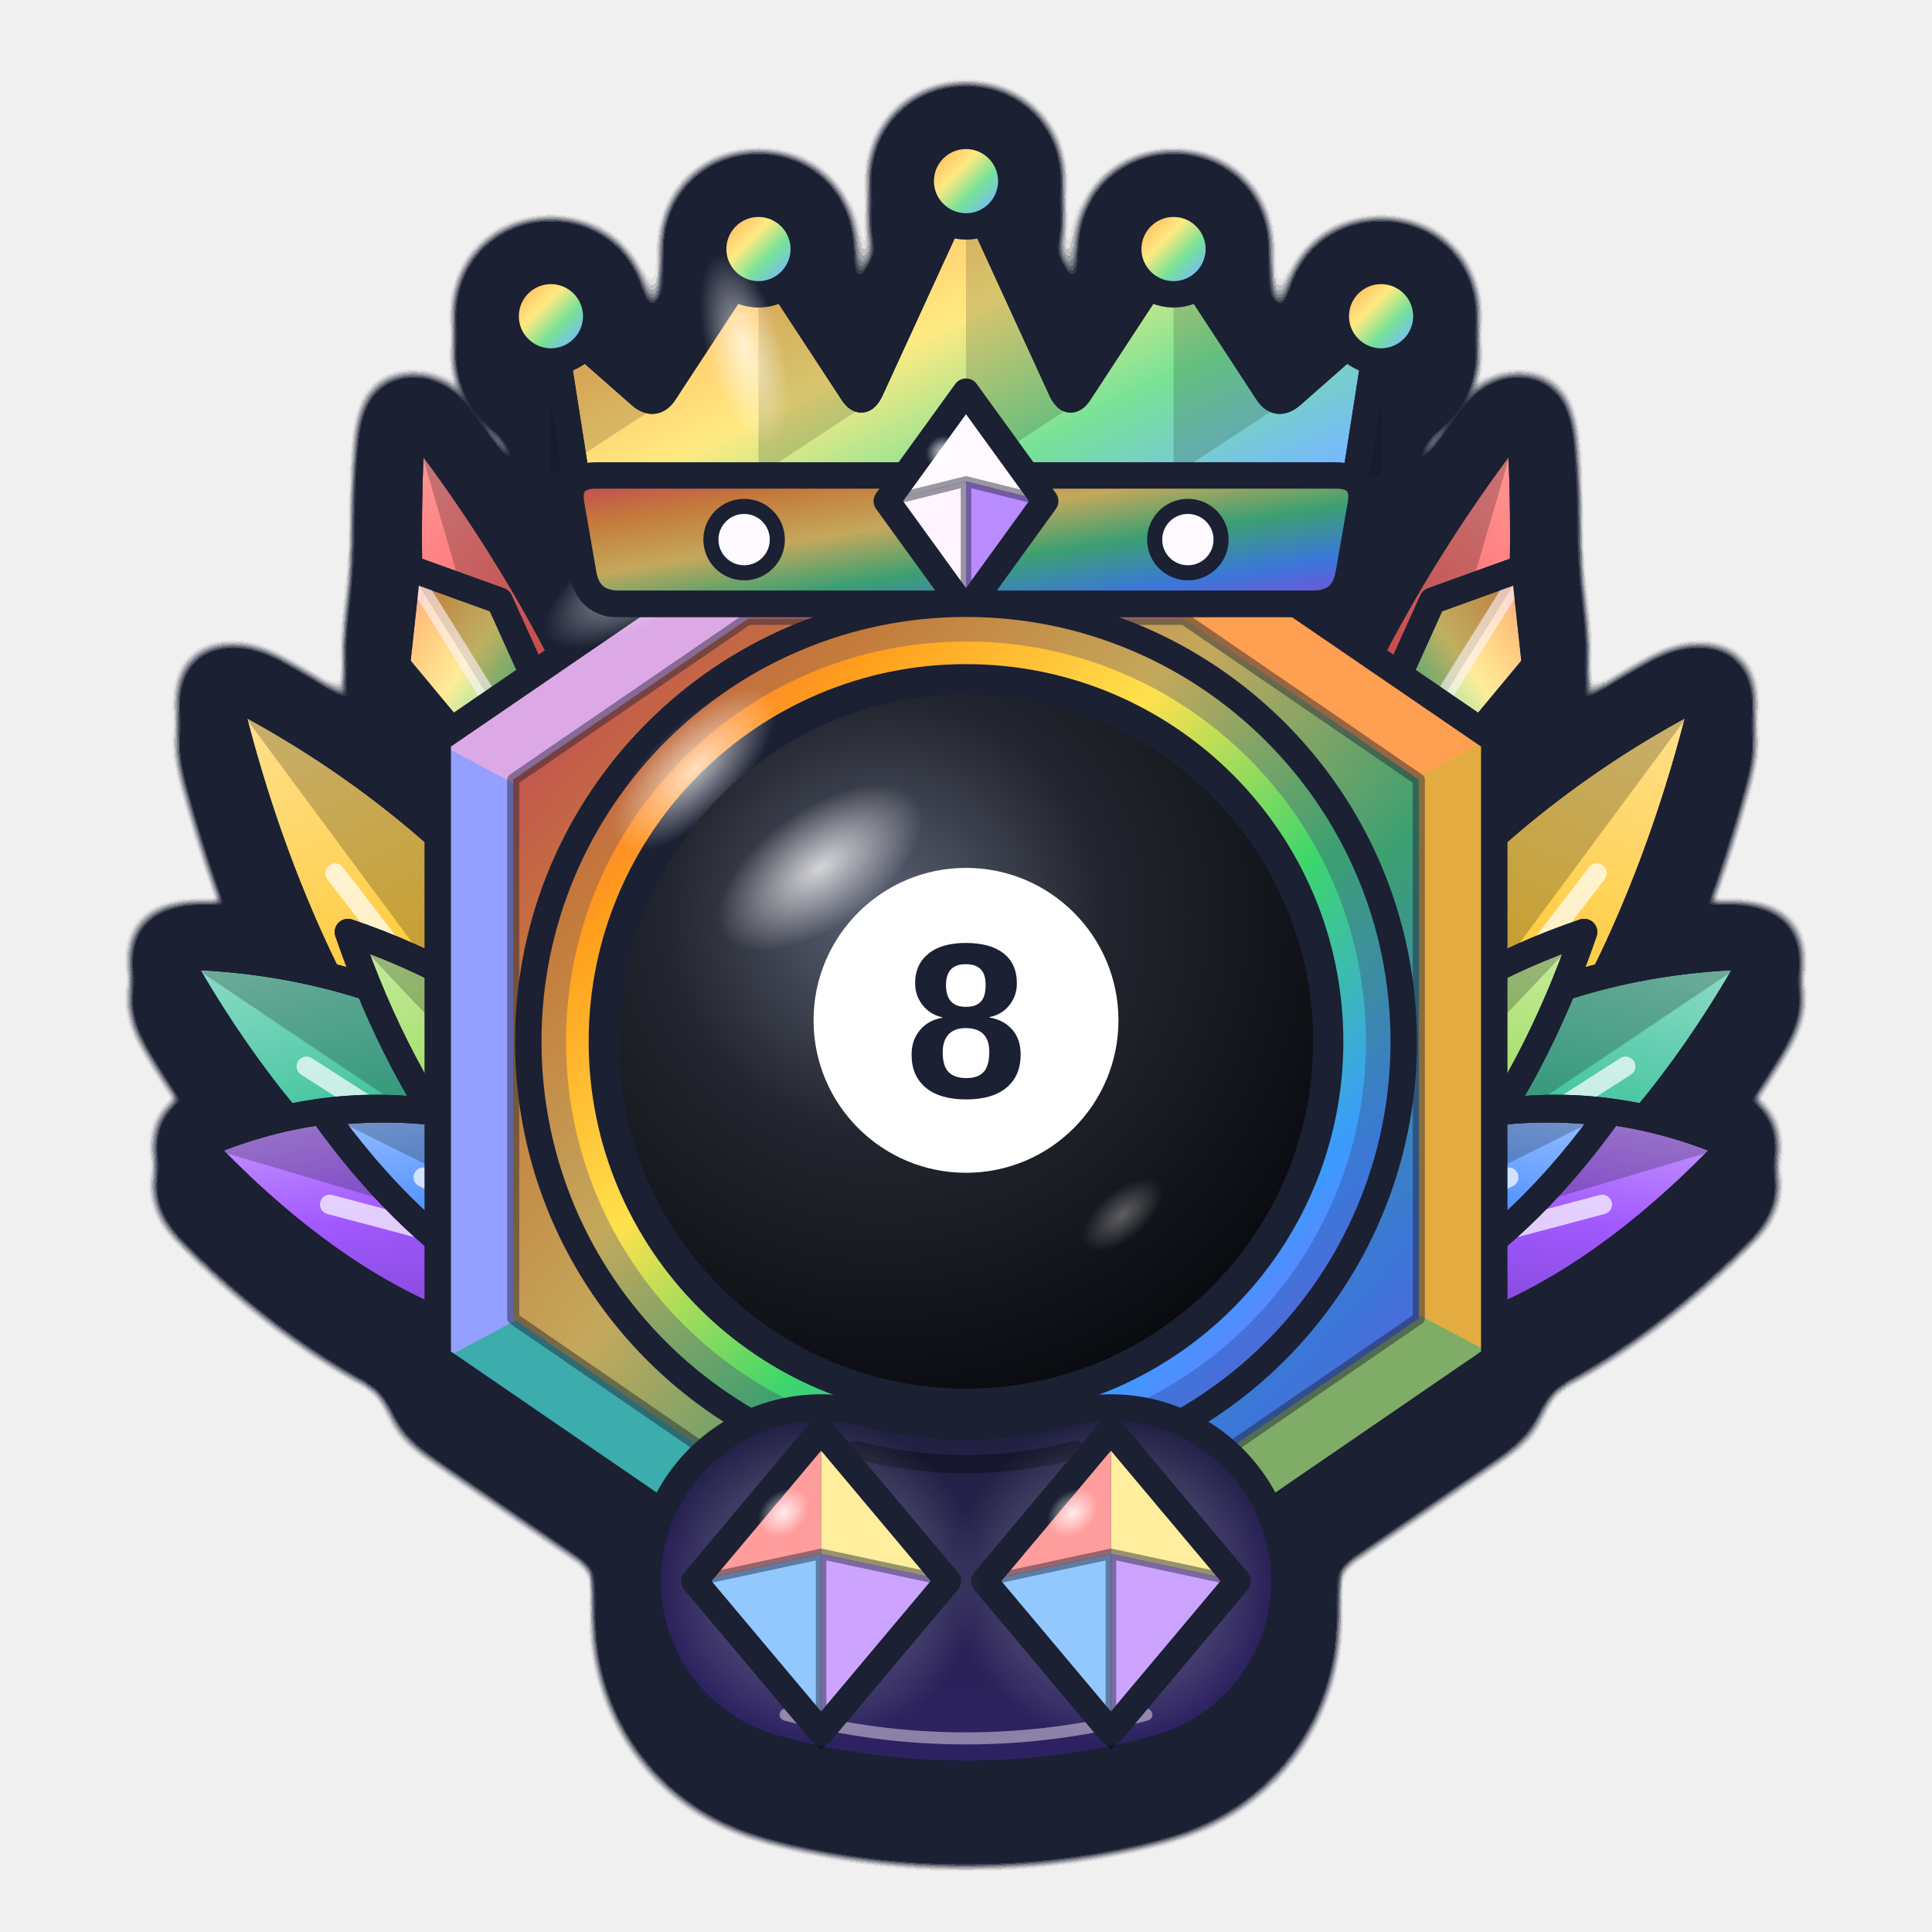
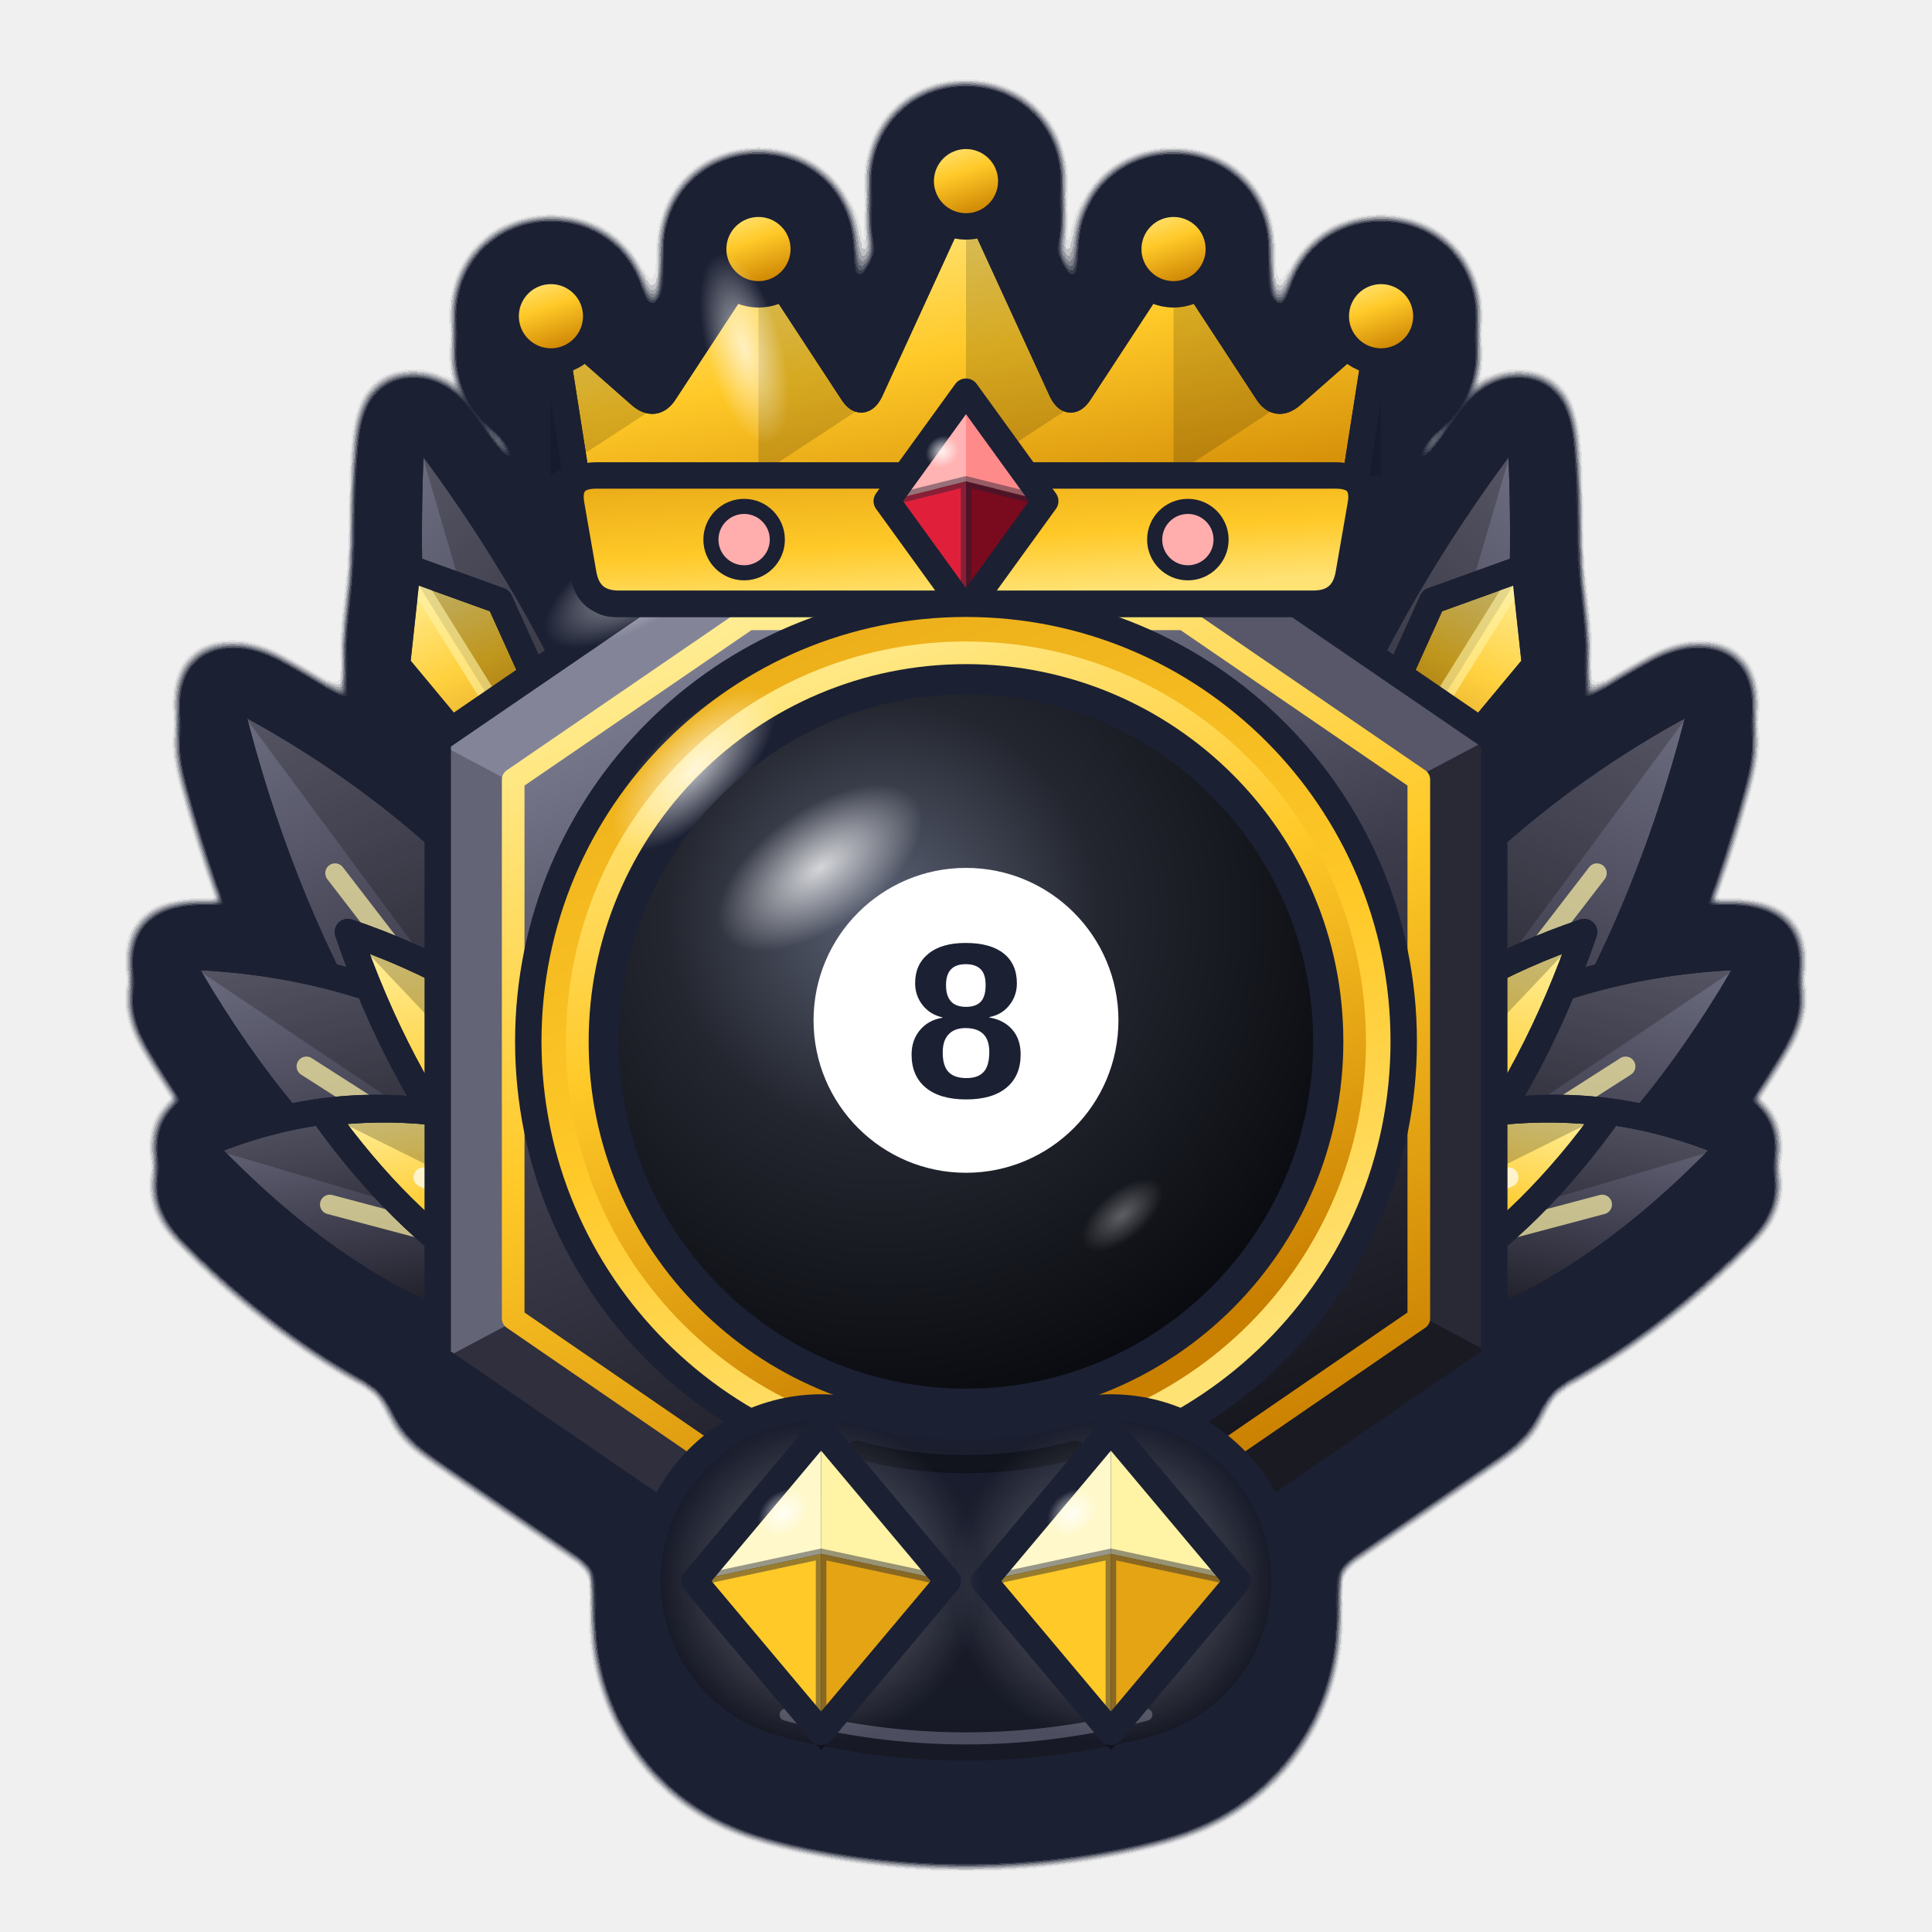
<svg xmlns="http://www.w3.org/2000/svg" width="512" height="512" viewBox="0 0 256 256">
  <defs>
    <linearGradient id="blue" x1="0" y1="0" x2="0.35" y2="1">
      <stop offset="0" stop-color="#9ED3FF" />
      <stop offset="0.45" stop-color="#3B9BFF" />
      <stop offset="1" stop-color="#1F6BD0" />
    </linearGradient>
    <linearGradient id="green" x1="0" y1="0" x2="0.35" y2="1">
      <stop offset="0" stop-color="#A8F5BE" />
      <stop offset="0.45" stop-color="#3DD66B" />
      <stop offset="1" stop-color="#1E9E47" />
    </linearGradient>
    <linearGradient id="red" x1="0" y1="0" x2="0.35" y2="1">
      <stop offset="0" stop-color="#FFA3A3" />
      <stop offset="0.45" stop-color="#FF4D4D" />
      <stop offset="1" stop-color="#C9283A" />
    </linearGradient>
    <linearGradient id="gold" x1="0" y1="0" x2="0.35" y2="1">
      <stop offset="0" stop-color="#FFF1A0" />
      <stop offset="0.45" stop-color="#FFC928" />
      <stop offset="1" stop-color="#DB8E00" />
    </linearGradient>
    <linearGradient id="wood" x1="0" y1="0" x2="0.35" y2="1">
      <stop offset="0" stop-color="#FFD9A0" />
      <stop offset="0.45" stop-color="#E7A35C" />
      <stop offset="1" stop-color="#A8622A" />
    </linearGradient>
    <linearGradient id="darkwood" x1="0" y1="0" x2="0.35" y2="1">
      <stop offset="0" stop-color="#C07A45" />
      <stop offset="0.45" stop-color="#8A4B22" />
      <stop offset="1" stop-color="#5E3014" />
    </linearGradient>
    <linearGradient id="white" x1="0" y1="0" x2="0.35" y2="1">
      <stop offset="0" stop-color="#FFFFFF" />
      <stop offset="0.45" stop-color="#F4F8FF" />
      <stop offset="1" stop-color="#C9D6EA" />
    </linearGradient>
    <linearGradient id="grey" x1="0" y1="0" x2="0.35" y2="1">
      <stop offset="0" stop-color="#E4E9F2" />
      <stop offset="0.45" stop-color="#AEB8C8" />
      <stop offset="1" stop-color="#7B869A" />
    </linearGradient>
    <linearGradient id="steel" x1="0" y1="0" x2="0.35" y2="1">
      <stop offset="0" stop-color="#D8E6F7" />
      <stop offset="0.45" stop-color="#9FB2CC" />
      <stop offset="1" stop-color="#6A7D98" />
    </linearGradient>
    <linearGradient id="cloth" x1="0" y1="0" x2="0.35" y2="1">
      <stop offset="0" stop-color="#6FE08E" />
      <stop offset="0.45" stop-color="#2FA24F" />
      <stop offset="1" stop-color="#1C7A37" />
    </linearGradient>
    <linearGradient id="sad" x1="0" y1="0" x2="0.35" y2="1">
      <stop offset="0" stop-color="#C4D4EE" />
      <stop offset="0.45" stop-color="#8EA3C7" />
      <stop offset="1" stop-color="#5E7299" />
    </linearGradient>
    <linearGradient id="purple" x1="0" y1="0" x2="0.35" y2="1">
      <stop offset="0" stop-color="#D7B8FF" />
      <stop offset="0.45" stop-color="#A259FF" />
      <stop offset="1" stop-color="#6E2FD0" />
    </linearGradient>
    <radialGradient id="shine" cx="0.5" cy="0.5" r="0.5">
      <stop offset="0" stop-color="#FFFFFF" stop-opacity="0.9" />
      <stop offset="1" stop-color="#FFFFFF" stop-opacity="0" />
    </radialGradient>
    <filter id="ink" x="-30%" y="-30%" width="160%" height="160%" color-interpolation-filters="sRGB">
      <feGaussianBlur in="SourceAlpha" stdDeviation="6.92" result="blur" />
      <feComponentTransfer in="blur" result="grown">
        <feFuncA type="linear" slope="7" intercept="-0.35" />
      </feComponentTransfer>
      <feOffset in="grown" dy="6" result="lip" />
      <feMerge result="both">
        <feMergeNode in="lip" />
        <feMergeNode in="grown" />
      </feMerge>
      <feFlood flood-color="#1B2033" />
      <feComposite in2="both" operator="in" result="outline" />
      <feMerge>
        <feMergeNode in="outline" />
        <feMergeNode in="SourceGraphic" />
      </feMerge>
    </filter>
  </defs>
  <defs>
    <filter id="badgeInk" x="-20%" y="-20%" width="140%" height="140%" color-interpolation-filters="sRGB">
      <feGaussianBlur in="SourceAlpha" stdDeviation="3.2" result="blur" />
      <feComponentTransfer in="blur" result="grown">
        <feFuncA type="linear" slope="40" intercept="-0.716" />
      </feComponentTransfer>
      <feOffset in="grown" dy="5" result="lip" />
      <feMerge result="both">
        <feMergeNode in="lip" />
        <feMergeNode in="grown" />
      </feMerge>
      <feFlood flood-color="#1B2033" />
      <feComposite in2="both" operator="in" result="outline" />
      <feMerge>
        <feMergeNode in="outline" />
        <feMergeNode in="SourceGraphic" />
      </feMerge>
    </filter>
  </defs>
  <defs>
-     <linearGradient id="m" x1="0" y1="0" x2="1" y2="1">
-       <stop offset="0.00" stop-color="#FF4D4D" />
-       <stop offset="0.20" stop-color="#FF9F1C" />
-       <stop offset="0.40" stop-color="#FFE14D" />
-       <stop offset="0.60" stop-color="#3DD66B" />
-       <stop offset="0.80" stop-color="#3B9BFF" />
-       <stop offset="1.00" stop-color="#A259FF" />
-     </linearGradient>
-     <linearGradient id="r" x1="0" y1="0" x2="1" y2="1">
-       <stop offset="0.00" stop-color="#C4405C" />
-       <stop offset="0.20" stop-color="#C47A3A" />
-       <stop offset="0.40" stop-color="#C4A85C" />
-       <stop offset="0.60" stop-color="#3CA071" />
-       <stop offset="0.80" stop-color="#3B77D9" />
-       <stop offset="1.00" stop-color="#8349D9" />
-     </linearGradient>
-     <linearGradient id="w" x1="0" y1="0" x2="1" y2="1">
-       <stop offset="0.00" stop-color="#EB4952" />
-       <stop offset="0.20" stop-color="#EB9326" />
-       <stop offset="0.40" stop-color="#EBCE52" />
-       <stop offset="0.60" stop-color="#3DC46D" />
-       <stop offset="0.80" stop-color="#3B8FF2" />
-       <stop offset="1.00" stop-color="#9854F2" />
-     </linearGradient>
-     <linearGradient id="c" x1="0" y1="0" x2="1" y2="1">
-       <stop offset="0.00" stop-color="#FF8282" />
-       <stop offset="0.20" stop-color="#FFBC60" />
-       <stop offset="0.40" stop-color="#FFEA82" />
-       <stop offset="0.60" stop-color="#77E297" />
-       <stop offset="0.80" stop-color="#76B9FF" />
-       <stop offset="1.00" stop-color="#BE8BFF" />
-     </linearGradient>
-     <linearGradient id="h0" x1="0" y1="0" x2="0.35" y2="1">
-       <stop offset="0.00" stop-color="#FF9D9D" />
-       <stop offset="0.50" stop-color="#FF4D4D" />
-       <stop offset="1.00" stop-color="#BA3E5F" />
-     </linearGradient>
-     <linearGradient id="h1" x1="0" y1="0" x2="0.35" y2="1">
-       <stop offset="0.00" stop-color="#FFC287" />
-       <stop offset="0.50" stop-color="#FF9124" />
-       <stop offset="1.00" stop-color="#BA6A44" />
-     </linearGradient>
-     <linearGradient id="h2" x1="0" y1="0" x2="0.35" y2="1">
-       <stop offset="0.00" stop-color="#FFE294" />
-       <stop offset="0.50" stop-color="#FFCB3D" />
-       <stop offset="1.00" stop-color="#BA9054" />
-     </linearGradient>
-     <linearGradient id="h3" x1="0" y1="0" x2="0.35" y2="1">
-       <stop offset="0.00" stop-color="#CAECA5" />
-       <stop offset="0.50" stop-color="#9EDC5C" />
-       <stop offset="1.00" stop-color="#7B9B69" />
-     </linearGradient>
-     <linearGradient id="h4" x1="0" y1="0" x2="0.35" y2="1">
-       <stop offset="0.00" stop-color="#94DDC9" />
-       <stop offset="0.50" stop-color="#3CC29C" />
-       <stop offset="1.00" stop-color="#3B8A92" />
-     </linearGradient>
-     <linearGradient id="h5" x1="0" y1="0" x2="0.35" y2="1">
-       <stop offset="0.00" stop-color="#9DC2FF" />
-       <stop offset="0.50" stop-color="#4C90FF" />
-       <stop offset="1.00" stop-color="#466AD3" />
-     </linearGradient>
-     <linearGradient id="h6" x1="0" y1="0" x2="0.35" y2="1">
-       <stop offset="0.00" stop-color="#CCA4FF" />
-       <stop offset="0.50" stop-color="#A259FF" />
-       <stop offset="1.00" stop-color="#7E46D3" />
+     <linearGradient id="m" x1="0" y1="0" x2="0.35" y2="1">
+       <stop offset="0.00" stop-color="#8C8CA2" />
+       <stop offset="0.50" stop-color="#3C3C4C" />
+       <stop offset="1.00" stop-color="#14141C" />
+     </linearGradient>
+     <linearGradient id="r" x1="0" y1="0" x2="0.35" y2="1">
+       <stop offset="0.00" stop-color="#2A2A36" />
+       <stop offset="0.60" stop-color="#3C3C4C" />
+       <stop offset="1.00" stop-color="#6C6C80" />
+     </linearGradient>
+     <linearGradient id="w" x1="0" y1="0" x2="0.35" y2="1">
+       <stop offset="0.00" stop-color="#707084" />
+       <stop offset="0.55" stop-color="#3C3C4C" />
+       <stop offset="1.00" stop-color="#14141C" />
+     </linearGradient>
+     <linearGradient id="c" x1="0" y1="0" x2="0.3" y2="1">
+       <stop offset="0.00" stop-color="#BABAC7" />
+       <stop offset="0.55" stop-color="#606073" />
+       <stop offset="1.00" stop-color="#3C3C4C" />
    </linearGradient>
    <linearGradient id="s" x1="0" y1="0" x2="0.2" y2="1">
      <stop offset="0.00" stop-color="#FFFFFF" />
-       <stop offset="0.50" stop-color="#FFF8FF" />
-       <stop offset="1.00" stop-color="#EAD5FF" />
+       <stop offset="0.50" stop-color="#BABAC7" />
+       <stop offset="1.00" stop-color="#747488" />
    </linearGradient>
    <linearGradient id="g" x1="0" y1="0" x2="0.35" y2="1">
      <stop offset="0.00" stop-color="#FFF3A6" />
      <stop offset="0.50" stop-color="#FFC928" />
      <stop offset="1.00" stop-color="#C97F00" />
    </linearGradient>
    <linearGradient id="gr" x1="0" y1="0" x2="0.35" y2="1">
      <stop offset="0.00" stop-color="#E7A816" />
      <stop offset="0.60" stop-color="#FFC928" />
      <stop offset="1.00" stop-color="#FFE274" />
    </linearGradient>
    <radialGradient id="ball" cx="0.38" cy="0.32" r="0.78">
      <stop offset="0" stop-color="#5C6275" />
      <stop offset="0.4" stop-color="#23262F" />
      <stop offset="1" stop-color="#06070B" />
    </radialGradient>
  </defs>
  <g filter="url(#badgeInk)">
-     <path d="M79.8 173.7 Q50.8 122.0 54.6 55.7 Q91.9 103.7 96.2 166.3 Z" fill="url(#h0)" stroke="#1B2033" stroke-width="3.5" stroke-linejoin="round" />
+     <path d="M79.8 173.7 Q50.8 122.0 54.6 55.7 Q91.9 103.7 96.2 166.3 Z" fill="url(#w)" stroke="#1B2033" stroke-width="3.5" stroke-linejoin="round" />
    <path d="M88.0 170.0 L96.2 166.3 Q91.9 103.7 54.6 55.7 Z" fill="#000000" opacity="0.22" />
-     <path d="M82.5 156.9 L61.5 88.8" fill="none" stroke="#FFFFFF" stroke-width="2.6" stroke-linecap="round" stroke-linejoin="round" opacity="0.7" />
+     <path d="M82.5 156.9 L61.5 88.8" fill="none" stroke="#FFF3A6" stroke-width="2.6" stroke-linecap="round" stroke-linejoin="round" opacity="0.7" />
    <path d="M79.8 173.7 Q50.8 122.0 54.6 55.7 Q91.9 103.7 96.2 166.3 Z" fill="none" stroke="#1B2033" stroke-width="3.5" stroke-linejoin="round" />
-     <path d="M81.7 176.5 Q43.4 147.1 30.1 91.8 Q74.7 114.7 94.3 163.5 Z" fill="url(#h2)" stroke="#1B2033" stroke-width="3.5" stroke-linejoin="round" />
+     <path d="M81.7 176.5 Q43.4 147.1 30.1 91.8 Q74.7 114.7 94.3 163.5 Z" fill="url(#w)" stroke="#1B2033" stroke-width="3.5" stroke-linejoin="round" />
    <path d="M88.0 170.0 L94.3 163.5 Q74.7 114.7 30.1 91.8 Z" fill="#000000" opacity="0.22" />
-     <path d="M79.9 161.8 L44.4 115.7" fill="none" stroke="#FFFFFF" stroke-width="2.6" stroke-linecap="round" stroke-linejoin="round" opacity="0.7" />
+     <path d="M79.9 161.8 L44.4 115.7" fill="none" stroke="#FFF3A6" stroke-width="2.6" stroke-linecap="round" stroke-linejoin="round" opacity="0.7" />
    <path d="M81.7 176.5 Q43.4 147.1 30.1 91.8 Q74.7 114.7 94.3 163.5 Z" fill="none" stroke="#1B2033" stroke-width="3.5" stroke-linejoin="round" />
-     <path d="M84.6 178.3 Q47.3 169.2 23.5 126.7 Q64.2 127.5 91.4 161.7 Z" fill="url(#h4)" stroke="#1B2033" stroke-width="3.5" stroke-linejoin="round" />
+     <path d="M84.6 178.3 Q47.3 169.2 23.5 126.7 Q64.2 127.5 91.4 161.7 Z" fill="url(#w)" stroke="#1B2033" stroke-width="3.5" stroke-linejoin="round" />
    <path d="M88.0 170.0 L91.4 161.7 Q64.2 127.5 23.5 126.7 Z" fill="#000000" opacity="0.22" />
-     <path d="M79.7 166.3 L40.6 141.3" fill="none" stroke="#FFFFFF" stroke-width="2.6" stroke-linecap="round" stroke-linejoin="round" opacity="0.7" />
+     <path d="M79.7 166.3 L40.6 141.3" fill="none" stroke="#FFF3A6" stroke-width="2.6" stroke-linecap="round" stroke-linejoin="round" opacity="0.7" />
    <path d="M84.6 178.3 Q47.3 169.2 23.5 126.7 Q64.2 127.5 91.4 161.7 Z" fill="none" stroke="#1B2033" stroke-width="3.5" stroke-linejoin="round" />
-     <path d="M87.7 179.0 Q56.5 183.4 26.6 151.8 Q58.1 138.4 88.3 161.0 Z" fill="url(#h6)" stroke="#1B2033" stroke-width="3.5" stroke-linejoin="round" />
+     <path d="M87.7 179.0 Q56.5 183.4 26.6 151.8 Q58.1 138.4 88.3 161.0 Z" fill="url(#w)" stroke="#1B2033" stroke-width="3.5" stroke-linejoin="round" />
    <path d="M88.0 170.0 L88.3 161.0 Q58.1 138.4 26.6 151.8 Z" fill="#000000" opacity="0.22" />
-     <path d="M80.6 169.4 L43.7 159.6" fill="none" stroke="#FFFFFF" stroke-width="2.6" stroke-linecap="round" stroke-linejoin="round" opacity="0.7" />
+     <path d="M80.6 169.4 L43.7 159.6" fill="none" stroke="#FFF3A6" stroke-width="2.6" stroke-linecap="round" stroke-linejoin="round" opacity="0.7" />
    <path d="M87.7 179.0 Q56.5 183.4 26.6 151.8 Q58.1 138.4 88.3 161.0 Z" fill="none" stroke="#1B2033" stroke-width="3.5" stroke-linejoin="round" />
-     <path d="M86.3 175.3 Q64.0 146.6 64.7 104.6 Q92.6 130.1 97.7 168.7 Z" fill="url(#h1)" stroke="#1B2033" stroke-width="3.5" stroke-linejoin="round" />
+     <path d="M86.3 175.3 Q64.0 146.6 64.7 104.6 Q92.6 130.1 97.7 168.7 Z" fill="url(#g)" stroke="#1B2033" stroke-width="3.5" stroke-linejoin="round" />
    <path d="M92.0 172.0 L97.7 168.7 Q92.6 130.1 64.7 104.6 Z" fill="#000000" opacity="0.22" />
    <path d="M87.9 164.4 L70.8 124.4" fill="none" stroke="#FFFFFF" stroke-width="2.6" stroke-linecap="round" stroke-linejoin="round" opacity="0.7" />
    <path d="M86.3 175.3 Q64.0 146.6 64.7 104.6 Q92.6 130.1 97.7 168.7 Z" fill="none" stroke="#1B2033" stroke-width="3.5" stroke-linejoin="round" />
-     <path d="M87.9 177.2 Q58.9 160.7 46.1 123.5 Q79.2 134.7 96.1 166.8 Z" fill="url(#h3)" stroke="#1B2033" stroke-width="3.5" stroke-linejoin="round" />
+     <path d="M87.9 177.2 Q58.9 160.7 46.1 123.5 Q79.2 134.7 96.1 166.8 Z" fill="url(#g)" stroke="#1B2033" stroke-width="3.5" stroke-linejoin="round" />
    <path d="M92.0 172.0 L96.1 166.8 Q79.2 134.7 46.1 123.5 Z" fill="#000000" opacity="0.22" />
    <path d="M85.9 167.0 L57.9 138.4" fill="none" stroke="#FFFFFF" stroke-width="2.6" stroke-linecap="round" stroke-linejoin="round" opacity="0.7" />
    <path d="M87.9 177.2 Q58.9 160.7 46.1 123.5 Q79.2 134.7 96.1 166.8 Z" fill="none" stroke="#1B2033" stroke-width="3.5" stroke-linejoin="round" />
-     <path d="M90.2 178.3 Q62.9 175.6 42.8 147.5 Q72.0 143.9 93.8 165.7 Z" fill="url(#h5)" stroke="#1B2033" stroke-width="3.5" stroke-linejoin="round" />
+     <path d="M90.2 178.3 Q62.9 175.6 42.8 147.5 Q72.0 143.9 93.8 165.7 Z" fill="url(#g)" stroke="#1B2033" stroke-width="3.5" stroke-linejoin="round" />
    <path d="M92.0 172.0 L93.8 165.7 Q72.0 143.9 42.8 147.5 Z" fill="#000000" opacity="0.22" />
    <path d="M85.8 170.0 L56.1 156.0" fill="none" stroke="#FFFFFF" stroke-width="2.6" stroke-linecap="round" stroke-linejoin="round" opacity="0.7" />
    <path d="M90.2 178.3 Q62.9 175.6 42.8 147.5 Q72.0 143.9 93.8 165.7 Z" fill="none" stroke="#1B2033" stroke-width="3.5" stroke-linejoin="round" />
-     <path d="M67.9 106.5 L52.6 88.1 L54.0 75.2 L66.2 79.6 L76.1 101.5 Z" fill="url(#c)" stroke="#1B2033" stroke-width="3.5" stroke-linejoin="round" />
+     <path d="M67.9 106.5 L52.6 88.1 L54.0 75.2 L66.2 79.6 L76.1 101.5 Z" fill="url(#g)" stroke="#1B2033" stroke-width="3.5" stroke-linejoin="round" />
    <path d="M72.0 104.0 L76.1 101.5 L66.2 79.6 L54.0 75.2 Z" fill="#000000" opacity="0.25" />
-     <path d="M72.0 104.0 L67.9 106.5 L52.6 88.1 L54.0 75.2 Z" fill="#FFF4FF" opacity="0.18" />
-     <path d="M70.6 101.7 L55.8 78.0" fill="none" stroke="#FFF4FF" stroke-width="2.2" stroke-linecap="round" stroke-linejoin="round" opacity="0.6" />
+     <path d="M72.0 104.0 L67.9 106.5 L52.6 88.1 L54.0 75.2 Z" fill="#FFF3A6" opacity="0.18" />
+     <path d="M70.6 101.7 L55.8 78.0" fill="none" stroke="#FFF3A6" stroke-width="2.2" stroke-linecap="round" stroke-linejoin="round" opacity="0.6" />
    <path d="M67.9 106.5 L52.6 88.1 L54.0 75.2 L66.2 79.6 L76.1 101.5 Z" fill="none" stroke="#1B2033" stroke-width="3.5" stroke-linejoin="round" />
    <g transform="matrix(-1 0 0 1 256 0)">
-       <path d="M79.8 173.7 Q50.8 122.0 54.6 55.7 Q91.9 103.7 96.2 166.3 Z" fill="url(#h0)" stroke="#1B2033" stroke-width="3.5" stroke-linejoin="round" />
+       <path d="M79.8 173.7 Q50.8 122.0 54.6 55.7 Q91.9 103.7 96.2 166.3 Z" fill="url(#w)" stroke="#1B2033" stroke-width="3.5" stroke-linejoin="round" />
      <path d="M88.0 170.0 L96.2 166.3 Q91.9 103.7 54.6 55.7 Z" fill="#000000" opacity="0.22" />
-       <path d="M82.5 156.9 L61.5 88.8" fill="none" stroke="#FFFFFF" stroke-width="2.6" stroke-linecap="round" stroke-linejoin="round" opacity="0.7" />
+       <path d="M82.5 156.9 L61.5 88.8" fill="none" stroke="#FFF3A6" stroke-width="2.6" stroke-linecap="round" stroke-linejoin="round" opacity="0.7" />
      <path d="M79.8 173.7 Q50.8 122.0 54.6 55.7 Q91.9 103.7 96.2 166.3 Z" fill="none" stroke="#1B2033" stroke-width="3.5" stroke-linejoin="round" />
-       <path d="M81.7 176.5 Q43.4 147.1 30.1 91.8 Q74.7 114.7 94.3 163.5 Z" fill="url(#h2)" stroke="#1B2033" stroke-width="3.5" stroke-linejoin="round" />
+       <path d="M81.7 176.5 Q43.4 147.1 30.1 91.8 Q74.7 114.7 94.3 163.5 Z" fill="url(#w)" stroke="#1B2033" stroke-width="3.5" stroke-linejoin="round" />
      <path d="M88.0 170.0 L94.3 163.5 Q74.7 114.7 30.1 91.8 Z" fill="#000000" opacity="0.22" />
-       <path d="M79.9 161.8 L44.4 115.7" fill="none" stroke="#FFFFFF" stroke-width="2.6" stroke-linecap="round" stroke-linejoin="round" opacity="0.7" />
+       <path d="M79.9 161.8 L44.4 115.7" fill="none" stroke="#FFF3A6" stroke-width="2.6" stroke-linecap="round" stroke-linejoin="round" opacity="0.7" />
      <path d="M81.7 176.5 Q43.4 147.1 30.1 91.8 Q74.7 114.7 94.3 163.5 Z" fill="none" stroke="#1B2033" stroke-width="3.5" stroke-linejoin="round" />
-       <path d="M84.6 178.3 Q47.3 169.2 23.5 126.7 Q64.2 127.5 91.4 161.7 Z" fill="url(#h4)" stroke="#1B2033" stroke-width="3.5" stroke-linejoin="round" />
+       <path d="M84.6 178.3 Q47.3 169.2 23.5 126.7 Q64.2 127.5 91.4 161.7 Z" fill="url(#w)" stroke="#1B2033" stroke-width="3.5" stroke-linejoin="round" />
      <path d="M88.0 170.0 L91.4 161.7 Q64.2 127.5 23.5 126.7 Z" fill="#000000" opacity="0.22" />
-       <path d="M79.7 166.3 L40.6 141.3" fill="none" stroke="#FFFFFF" stroke-width="2.6" stroke-linecap="round" stroke-linejoin="round" opacity="0.7" />
+       <path d="M79.7 166.3 L40.6 141.3" fill="none" stroke="#FFF3A6" stroke-width="2.6" stroke-linecap="round" stroke-linejoin="round" opacity="0.7" />
      <path d="M84.6 178.3 Q47.3 169.2 23.5 126.7 Q64.2 127.5 91.4 161.7 Z" fill="none" stroke="#1B2033" stroke-width="3.5" stroke-linejoin="round" />
-       <path d="M87.7 179.0 Q56.5 183.4 26.6 151.8 Q58.1 138.4 88.3 161.0 Z" fill="url(#h6)" stroke="#1B2033" stroke-width="3.5" stroke-linejoin="round" />
+       <path d="M87.7 179.0 Q56.5 183.4 26.6 151.8 Q58.1 138.4 88.3 161.0 Z" fill="url(#w)" stroke="#1B2033" stroke-width="3.5" stroke-linejoin="round" />
      <path d="M88.0 170.0 L88.3 161.0 Q58.1 138.4 26.6 151.8 Z" fill="#000000" opacity="0.22" />
-       <path d="M80.6 169.4 L43.7 159.6" fill="none" stroke="#FFFFFF" stroke-width="2.6" stroke-linecap="round" stroke-linejoin="round" opacity="0.7" />
+       <path d="M80.6 169.4 L43.7 159.6" fill="none" stroke="#FFF3A6" stroke-width="2.6" stroke-linecap="round" stroke-linejoin="round" opacity="0.7" />
      <path d="M87.7 179.0 Q56.5 183.4 26.6 151.8 Q58.1 138.4 88.3 161.0 Z" fill="none" stroke="#1B2033" stroke-width="3.5" stroke-linejoin="round" />
-       <path d="M86.3 175.3 Q64.0 146.6 64.7 104.6 Q92.6 130.1 97.7 168.7 Z" fill="url(#h1)" stroke="#1B2033" stroke-width="3.5" stroke-linejoin="round" />
+       <path d="M86.3 175.3 Q64.0 146.6 64.7 104.6 Q92.6 130.1 97.7 168.7 Z" fill="url(#g)" stroke="#1B2033" stroke-width="3.5" stroke-linejoin="round" />
      <path d="M92.0 172.0 L97.7 168.7 Q92.6 130.1 64.7 104.6 Z" fill="#000000" opacity="0.22" />
      <path d="M87.9 164.4 L70.8 124.4" fill="none" stroke="#FFFFFF" stroke-width="2.6" stroke-linecap="round" stroke-linejoin="round" opacity="0.7" />
      <path d="M86.3 175.3 Q64.0 146.6 64.7 104.6 Q92.6 130.1 97.7 168.7 Z" fill="none" stroke="#1B2033" stroke-width="3.5" stroke-linejoin="round" />
-       <path d="M87.9 177.2 Q58.9 160.7 46.1 123.5 Q79.2 134.7 96.1 166.8 Z" fill="url(#h3)" stroke="#1B2033" stroke-width="3.5" stroke-linejoin="round" />
+       <path d="M87.9 177.2 Q58.9 160.7 46.1 123.5 Q79.2 134.7 96.1 166.8 Z" fill="url(#g)" stroke="#1B2033" stroke-width="3.5" stroke-linejoin="round" />
      <path d="M92.0 172.0 L96.1 166.8 Q79.2 134.7 46.1 123.5 Z" fill="#000000" opacity="0.22" />
      <path d="M85.9 167.0 L57.9 138.4" fill="none" stroke="#FFFFFF" stroke-width="2.6" stroke-linecap="round" stroke-linejoin="round" opacity="0.7" />
      <path d="M87.9 177.2 Q58.9 160.7 46.1 123.5 Q79.2 134.7 96.1 166.8 Z" fill="none" stroke="#1B2033" stroke-width="3.5" stroke-linejoin="round" />
-       <path d="M90.2 178.3 Q62.9 175.6 42.8 147.5 Q72.0 143.9 93.8 165.7 Z" fill="url(#h5)" stroke="#1B2033" stroke-width="3.5" stroke-linejoin="round" />
+       <path d="M90.2 178.3 Q62.9 175.6 42.8 147.5 Q72.0 143.9 93.8 165.7 Z" fill="url(#g)" stroke="#1B2033" stroke-width="3.5" stroke-linejoin="round" />
      <path d="M92.0 172.0 L93.8 165.7 Q72.0 143.9 42.8 147.5 Z" fill="#000000" opacity="0.22" />
      <path d="M85.8 170.0 L56.1 156.0" fill="none" stroke="#FFFFFF" stroke-width="2.6" stroke-linecap="round" stroke-linejoin="round" opacity="0.7" />
      <path d="M90.2 178.3 Q62.9 175.6 42.8 147.5 Q72.0 143.9 93.8 165.7 Z" fill="none" stroke="#1B2033" stroke-width="3.5" stroke-linejoin="round" />
-       <path d="M67.9 106.5 L52.6 88.1 L54.0 75.2 L66.2 79.6 L76.1 101.5 Z" fill="url(#c)" stroke="#1B2033" stroke-width="3.5" stroke-linejoin="round" />
+       <path d="M67.9 106.5 L52.6 88.1 L54.0 75.2 L66.2 79.6 L76.1 101.5 Z" fill="url(#g)" stroke="#1B2033" stroke-width="3.5" stroke-linejoin="round" />
      <path d="M72.0 104.0 L76.1 101.5 L66.2 79.6 L54.0 75.2 Z" fill="#000000" opacity="0.25" />
-       <path d="M72.0 104.0 L67.9 106.5 L52.6 88.1 L54.0 75.2 Z" fill="#FFF4FF" opacity="0.18" />
-       <path d="M70.6 101.7 L55.8 78.0" fill="none" stroke="#FFF4FF" stroke-width="2.2" stroke-linecap="round" stroke-linejoin="round" opacity="0.6" />
+       <path d="M72.0 104.0 L67.9 106.5 L52.6 88.1 L54.0 75.2 Z" fill="#FFF3A6" opacity="0.18" />
+       <path d="M70.6 101.7 L55.8 78.0" fill="none" stroke="#FFF3A6" stroke-width="2.2" stroke-linecap="round" stroke-linejoin="round" opacity="0.6" />
      <path d="M67.9 106.5 L52.6 88.1 L54.0 75.2 L66.2 79.6 L76.1 101.5 Z" fill="none" stroke="#1B2033" stroke-width="3.5" stroke-linejoin="round" />
    </g>
-     <path d="M96.0 72.0 L160.0 72.0 L156.9 82.0 L99.1 82.0 Z" fill="#FF9696" stroke="#FF9696" stroke-width="0.8" />
-     <path d="M160.0 72.0 L198.0 98.0 L188.0 103.3 L156.9 82.0 Z" fill="#FF9F51" stroke="#FF9F51" stroke-width="0.8" />
-     <path d="M198.0 98.0 L198.0 180.0 L188.0 174.7 L188.0 103.3 Z" fill="#E3AB40" stroke="#E3AB40" stroke-width="0.8" />
-     <path d="M198.0 180.0 L128.0 228.0 L128.0 215.9 L188.0 174.7 Z" fill="#7FAC66" stroke="#7FAC66" stroke-width="0.8" />
-     <path d="M128.0 228.0 L58.0 180.0 L68.0 174.7 L128.0 215.9 Z" fill="#3CACAC" stroke="#3CACAC" stroke-width="0.8" />
-     <path d="M58.0 180.0 L58.0 98.0 L68.0 103.3 L68.0 174.7 Z" fill="#959FFF" stroke="#959FFF" stroke-width="0.8" />
-     <path d="M58.0 98.0 L96.0 72.0 L99.1 82.0 L68.0 103.3 Z" fill="#DCA9E6" stroke="#DCA9E6" stroke-width="0.8" />
-     <path d="M99.1 82.0 L156.9 82.0 L188.0 103.3 L188.0 174.7 L128.0 215.9 L68.0 174.7 L68.0 103.3 Z" fill="url(#r)" />
+     <path d="M96.0 72.0 L160.0 72.0 L156.9 82.0 L99.1 82.0 Z" fill="#78788C" stroke="#78788C" stroke-width="0.8" />
+     <path d="M160.0 72.0 L198.0 98.0 L188.0 103.3 L156.9 82.0 Z" fill="#575769" stroke="#575769" stroke-width="0.8" />
+     <path d="M198.0 98.0 L198.0 180.0 L188.0 174.7 L188.0 103.3 Z" fill="#292936" stroke="#292936" stroke-width="0.8" />
+     <path d="M198.0 180.0 L128.0 228.0 L128.0 215.9 L188.0 174.7 Z" fill="#1A1A23" stroke="#1A1A23" stroke-width="0.8" />
+     <path d="M128.0 228.0 L58.0 180.0 L68.0 174.7 L128.0 215.9 Z" fill="#2F2F3D" stroke="#2F2F3D" stroke-width="0.8" />
+     <path d="M58.0 180.0 L58.0 98.0 L68.0 103.3 L68.0 174.7 Z" fill="#646477" stroke="#646477" stroke-width="0.8" />
+     <path d="M58.0 98.0 L96.0 72.0 L99.1 82.0 L68.0 103.3 Z" fill="#848499" stroke="#848499" stroke-width="0.8" />
+     <path d="M99.1 82.0 L156.9 82.0 L188.0 103.3 L188.0 174.7 L128.0 215.9 L68.0 174.7 L68.0 103.3 Z" fill="url(#m)" />
    <path d="M99.1 82.0 L156.9 82.0 L188.0 103.3 L188.0 174.7 L128.0 215.9 L68.0 174.7 L68.0 103.3 Z" fill="none" stroke="#1B2033" stroke-width="1.6" stroke-opacity="0.45" stroke-linejoin="round" />
    <path d="M96.0 72.0 L160.0 72.0 L198.0 98.0 L198.0 180.0 L128.0 228.0 L58.0 180.0 L58.0 98.0 Z" fill="none" stroke="#1B2033" stroke-width="3.5" stroke-linejoin="round" />
    <ellipse cx="86" cy="76" rx="16" ry="6" fill="url(#shine)" opacity="0.75" transform="rotate(-32 86 76)" />
-     <path d="M81.5 80.0 Q79.0 80.0 78.6 77.5 L73.4 44.4 Q73.0 41.9 74.9 43.6 L84.9 52.4 Q86.8 54.0 88.1 51.9 L99.1 35.1 Q100.5 33.0 101.9 35.1 L112.9 51.9 Q114.2 54.0 115.3 51.8 L127.0 26.3 Q128.0 24.0 129.0 26.3 L140.7 51.8 Q141.8 54.0 143.1 51.9 L154.1 35.1 Q155.5 33.0 156.9 35.1 L167.9 51.9 Q169.2 54.0 171.1 52.4 L181.1 43.6 Q183.0 41.9 182.6 44.4 L177.4 77.5 Q177.0 80.0 174.5 80.0 Z" fill="url(#c)" stroke="#1B2033" stroke-width="3.5" stroke-linejoin="round" />
+     <path d="M99.1 82.0 L156.9 82.0 L188.0 103.3 L188.0 174.7 L128.0 215.9 L68.0 174.7 L68.0 103.3 Z" fill="none" stroke="url(#g)" stroke-width="3" stroke-linejoin="round" />
+     <path d="M81.5 80.0 Q79.0 80.0 78.6 77.5 L73.4 44.4 Q73.0 41.9 74.9 43.6 L84.9 52.4 Q86.8 54.0 88.1 51.9 L99.1 35.1 Q100.5 33.0 101.9 35.1 L112.9 51.9 Q114.2 54.0 115.3 51.8 L127.0 26.3 Q128.0 24.0 129.0 26.3 L140.7 51.8 Q141.8 54.0 143.1 51.9 L154.1 35.1 Q155.5 33.0 156.9 35.1 L167.9 51.9 Q169.2 54.0 171.1 52.4 L181.1 43.6 Q183.0 41.9 182.6 44.4 L177.4 77.5 Q177.0 80.0 174.5 80.0 Z" fill="url(#g)" stroke="#1B2033" stroke-width="3.5" stroke-linejoin="round" />
    <path d="M73.0 41.9 L73.0 63.0 L86.8 54.0 Z" fill="#000000" opacity="0.16" />
    <path d="M100.5 33.0 L100.5 63.0 L114.2 54.0 Z" fill="#000000" opacity="0.16" />
    <path d="M128.0 24.0 L128.0 63.0 L141.8 54.0 Z" fill="#000000" opacity="0.16" />
    <path d="M155.5 33.0 L155.5 63.0 L169.2 54.0 Z" fill="#000000" opacity="0.16" />
    <path d="M183.0 41.9 L183.0 63.0 L180.0 63.0 Z" fill="#000000" opacity="0.16" />
    <path d="M81.5 80.0 Q79.0 80.0 78.6 77.5 L73.4 44.4 Q73.0 41.9 74.9 43.6 L84.9 52.4 Q86.8 54.0 88.1 51.9 L99.1 35.1 Q100.5 33.0 101.9 35.1 L112.9 51.9 Q114.2 54.0 115.3 51.8 L127.0 26.3 Q128.0 24.0 129.0 26.3 L140.7 51.8 Q141.8 54.0 143.1 51.9 L154.1 35.1 Q155.5 33.0 156.9 35.1 L167.9 51.9 Q169.2 54.0 171.1 52.4 L181.1 43.6 Q183.0 41.9 182.6 44.4 L177.4 77.5 Q177.0 80.0 174.5 80.0 Z" fill="none" stroke="#1B2033" stroke-width="3.5" stroke-linejoin="round" />
-     <circle cx="73.0" cy="41.9" r="6" fill="url(#c)" stroke="#1B2033" stroke-width="3.5" />
-     <circle cx="100.5" cy="33.0" r="6" fill="url(#c)" stroke="#1B2033" stroke-width="3.5" />
-     <circle cx="128.0" cy="24.0" r="6" fill="url(#c)" stroke="#1B2033" stroke-width="3.5" />
-     <circle cx="155.5" cy="33.0" r="6" fill="url(#c)" stroke="#1B2033" stroke-width="3.5" />
-     <circle cx="183.0" cy="41.9" r="6" fill="url(#c)" stroke="#1B2033" stroke-width="3.5" />
-     <path d="M75.7 66.9 Q75.0 63.0 79.0 63.0 L177.0 63.0 Q181.0 63.0 180.3 66.9 L178.7 76.1 Q178.0 80.0 174.0 80.0 L82.0 80.0 Q78.0 80.0 77.3 76.1 Z" fill="url(#r)" stroke="#1B2033" stroke-width="3.5" stroke-linejoin="round" />
+     <circle cx="73.0" cy="41.9" r="6" fill="url(#g)" stroke="#1B2033" stroke-width="3.5" />
+     <circle cx="100.5" cy="33.0" r="6" fill="url(#g)" stroke="#1B2033" stroke-width="3.5" />
+     <circle cx="128.0" cy="24.0" r="6" fill="url(#g)" stroke="#1B2033" stroke-width="3.5" />
+     <circle cx="155.5" cy="33.0" r="6" fill="url(#g)" stroke="#1B2033" stroke-width="3.5" />
+     <circle cx="183.0" cy="41.9" r="6" fill="url(#g)" stroke="#1B2033" stroke-width="3.5" />
+     <path d="M75.7 66.9 Q75.0 63.0 79.0 63.0 L177.0 63.0 Q181.0 63.0 180.3 66.9 L178.7 76.1 Q178.0 80.0 174.0 80.0 L82.0 80.0 Q78.0 80.0 77.3 76.1 Z" fill="url(#gr)" stroke="#1B2033" stroke-width="3.5" stroke-linejoin="round" />
    <ellipse cx="98.6" cy="46.2" rx="5" ry="13" fill="url(#shine)" opacity="0.75" transform="rotate(-15 98.6 46.2)" />
-     <path d="M117.5 66.4 L128.0 51.9 L128.0 63.8 Z" fill="#FFFAFF" />
-     <path d="M128.0 51.9 L138.5 66.4 L128.0 63.8 Z" fill="#FFF8FF" />
-     <path d="M117.5 66.4 L128.0 63.8 L128.0 80.9 Z" fill="#FFF4FF" />
-     <path d="M128.0 63.8 L138.5 66.4 L128.0 80.9 Z" fill="#B98CFF" />
+     <path d="M117.5 66.4 L128.0 51.9 L128.0 63.8 Z" fill="#FFB3B3" />
+     <path d="M128.0 51.9 L138.5 66.4 L128.0 63.8 Z" fill="#FF8A8A" />
+     <path d="M117.5 66.4 L128.0 63.8 L128.0 80.9 Z" fill="#E0203A" />
+     <path d="M128.0 63.8 L138.5 66.4 L128.0 80.9 Z" fill="#7A0A1E" />
    <path d="M128.0 51.9 L138.5 66.4 L128.0 80.9 L117.5 66.4 Z" fill="none" stroke="#1B2033" stroke-width="3.5" stroke-linejoin="round" />
    <path d="M117.5 66.4 L128.0 63.8 L138.5 66.4 M128.0 63.8 L128.0 80.9" fill="none" stroke="#1B2033" stroke-width="1.4" opacity="0.45" />
    <ellipse cx="124.859" cy="59.857" rx="2.303" ry="2.036" fill="url(#shine)" opacity="0.9" transform="rotate(-40 124.8594 59.857)" />
-     <circle cx="98.6" cy="71.5" r="4.4" fill="#FFFAFF" stroke="#1B2033" stroke-width="2" />
-     <circle cx="157.4" cy="71.5" r="4.4" fill="#FFFAFF" stroke="#1B2033" stroke-width="2" />
-     <circle cx="128" cy="138" r="58" fill="url(#r)" stroke="#1B2033" stroke-width="3.5" />
-     <circle cx="128" cy="138" r="53" fill="url(#m)" />
+     <circle cx="98.6" cy="71.5" r="4.4" fill="#FFADAD" stroke="#1B2033" stroke-width="2" />
+     <circle cx="157.4" cy="71.5" r="4.4" fill="#FFADAD" stroke="#1B2033" stroke-width="2" />
+     <circle cx="128" cy="138" r="58" fill="url(#gr)" stroke="#1B2033" stroke-width="3.5" />
+     <circle cx="128" cy="138" r="53" fill="url(#g)" />
    <circle cx="128" cy="138" r="50" fill="#1B2033" />
    <ellipse cx="92" cy="102" rx="14" ry="6" fill="url(#shine)" opacity="0.8" transform="rotate(-45 92 102)" />
    <circle cx="128" cy="138" r="46" fill="url(#ball)" />
    <circle cx="128.0" cy="135.2" r="20.2" fill="#FFFFFF" />
    <text x="128.0" y="145.4" font-family="Arial Black, Arial, sans-serif" font-weight="900" font-size="29.3" text-anchor="middle" fill="#1B2033">8</text>
    <ellipse cx="108.68" cy="115.0" rx="15.64" ry="7.82" fill="url(#shine)" opacity="0.85" transform="rotate(-35 108.68 115.0)" />
    <ellipse cx="148.7" cy="161.0" rx="6.44" ry="3.22" fill="url(#shine)" opacity="0.35" transform="rotate(-40 148.7 161.0)" />
    <defs>
      <radialGradient id="tray" gradientUnits="userSpaceOnUse" cx="128" cy="138" r="97.0">
-         <stop offset="0.526" stop-color="#212142" />
-         <stop offset="0.763" stop-color="#272152" />
-         <stop offset="1" stop-color="#2E2263" />
+         <stop offset="0.526" stop-color="#1A1E2E" />
+         <stop offset="0.763" stop-color="#181B2A" />
+         <stop offset="1" stop-color="#171925" />
      </radialGradient>
      <radialGradient id="glow">
        <stop offset="0" stop-color="#FFFFFF" stop-opacity="0.5" />
        <stop offset="1" stop-color="#FFFFFF" stop-opacity="0" />
      </radialGradient>
    </defs>
    <path d="M147.2 209.5 A74 74 0 0 1 108.8 209.5" fill="none" stroke="#1B2033" stroke-width="49.5" stroke-linecap="round" />
    <path d="M147.2 209.5 A74 74 0 0 1 108.8 209.5" fill="none" stroke="url(#tray)" stroke-width="42.5" stroke-linecap="round" />
-     <path d="M151.9 227.2 A92.3 92.3 0 0 1 104.1 227.2" fill="none" stroke="#FFF4FF" stroke-width="1.6" stroke-opacity="0.45" stroke-linecap="round" />
+     <path d="M151.9 227.2 A92.3 92.3 0 0 1 104.1 227.2" fill="none" stroke="#8C8CA2" stroke-width="1.6" stroke-opacity="0.45" stroke-linecap="round" />
    <path d="M142.5 192.1 A56.0 56.0 0 0 1 113.5 192.1" fill="none" stroke="#000000" stroke-width="2.4" stroke-opacity="0.35" stroke-linecap="round" />
    <circle cx="147.2" cy="209.5" r="21.3" fill="url(#glow)" opacity="0.8" />
    <path d="M147.2 191.9 L164.0 211.9 L147.2 231.9 L130.4 211.9 Z" fill="#000000" opacity="0.4" />
-     <path d="M130.4 209.5 L147.2 189.5 L147.2 205.9 Z" fill="#FF9D9D" />
-     <path d="M147.2 189.5 L164.0 209.5 L147.2 205.9 Z" fill="#FFEE9D" />
-     <path d="M130.4 209.5 L147.2 205.9 L147.2 229.5 Z" fill="#93C8FF" />
-     <path d="M147.2 205.9 L164.0 209.5 L147.2 229.5 Z" fill="#CCA4FF" />
+     <path d="M130.4 209.5 L147.2 189.5 L147.2 205.9 Z" fill="#FFF8CA" />
+     <path d="M147.2 189.5 L164.0 209.5 L147.2 205.9 Z" fill="#FFF3A6" />
+     <path d="M130.4 209.5 L147.2 205.9 L147.2 229.5 Z" fill="#FFC928" />
+     <path d="M147.2 205.9 L164.0 209.5 L147.2 229.5 Z" fill="#E4A414" />
    <path d="M147.2 189.5 L164.0 209.5 L147.2 229.5 L130.4 209.5 Z" fill="none" stroke="#1B2033" stroke-width="3.5" stroke-linejoin="round" />
    <path d="M130.4 209.5 L147.2 205.9 L164.0 209.5 M147.2 205.9 L147.2 229.5" fill="none" stroke="#1B2033" stroke-width="1.4" opacity="0.45" />
    <ellipse cx="142.113" cy="200.479" rx="3.696" ry="2.8" fill="url(#shine)" opacity="0.9" transform="rotate(-40 142.1126 200.4785)" />
    <circle cx="108.8" cy="209.5" r="21.3" fill="url(#glow)" opacity="0.8" />
    <path d="M108.8 191.9 L125.6 211.9 L108.8 231.9 L92.0 211.9 Z" fill="#000000" opacity="0.4" />
-     <path d="M92.0 209.5 L108.8 189.5 L108.8 205.9 Z" fill="#FF9D9D" />
-     <path d="M108.8 189.5 L125.6 209.5 L108.8 205.9 Z" fill="#FFEE9D" />
-     <path d="M92.0 209.5 L108.8 205.9 L108.8 229.5 Z" fill="#93C8FF" />
-     <path d="M108.8 205.9 L125.6 209.5 L108.8 229.5 Z" fill="#CCA4FF" />
+     <path d="M92.0 209.5 L108.8 189.5 L108.8 205.9 Z" fill="#FFF8CA" />
+     <path d="M108.8 189.5 L125.6 209.5 L108.8 205.9 Z" fill="#FFF3A6" />
+     <path d="M92.0 209.5 L108.8 205.9 L108.8 229.5 Z" fill="#FFC928" />
+     <path d="M108.8 205.9 L125.6 209.5 L108.8 229.5 Z" fill="#E4A414" />
    <path d="M108.8 189.5 L125.6 209.5 L108.8 229.5 L92.0 209.5 Z" fill="none" stroke="#1B2033" stroke-width="3.5" stroke-linejoin="round" />
    <path d="M92.0 209.5 L108.8 205.9 L125.6 209.5 M108.8 205.9 L108.8 229.5" fill="none" stroke="#1B2033" stroke-width="1.4" opacity="0.45" />
    <ellipse cx="103.807" cy="200.479" rx="3.696" ry="2.8" fill="url(#shine)" opacity="0.9" transform="rotate(-40 103.8074 200.4785)" />
  </g>
</svg>
